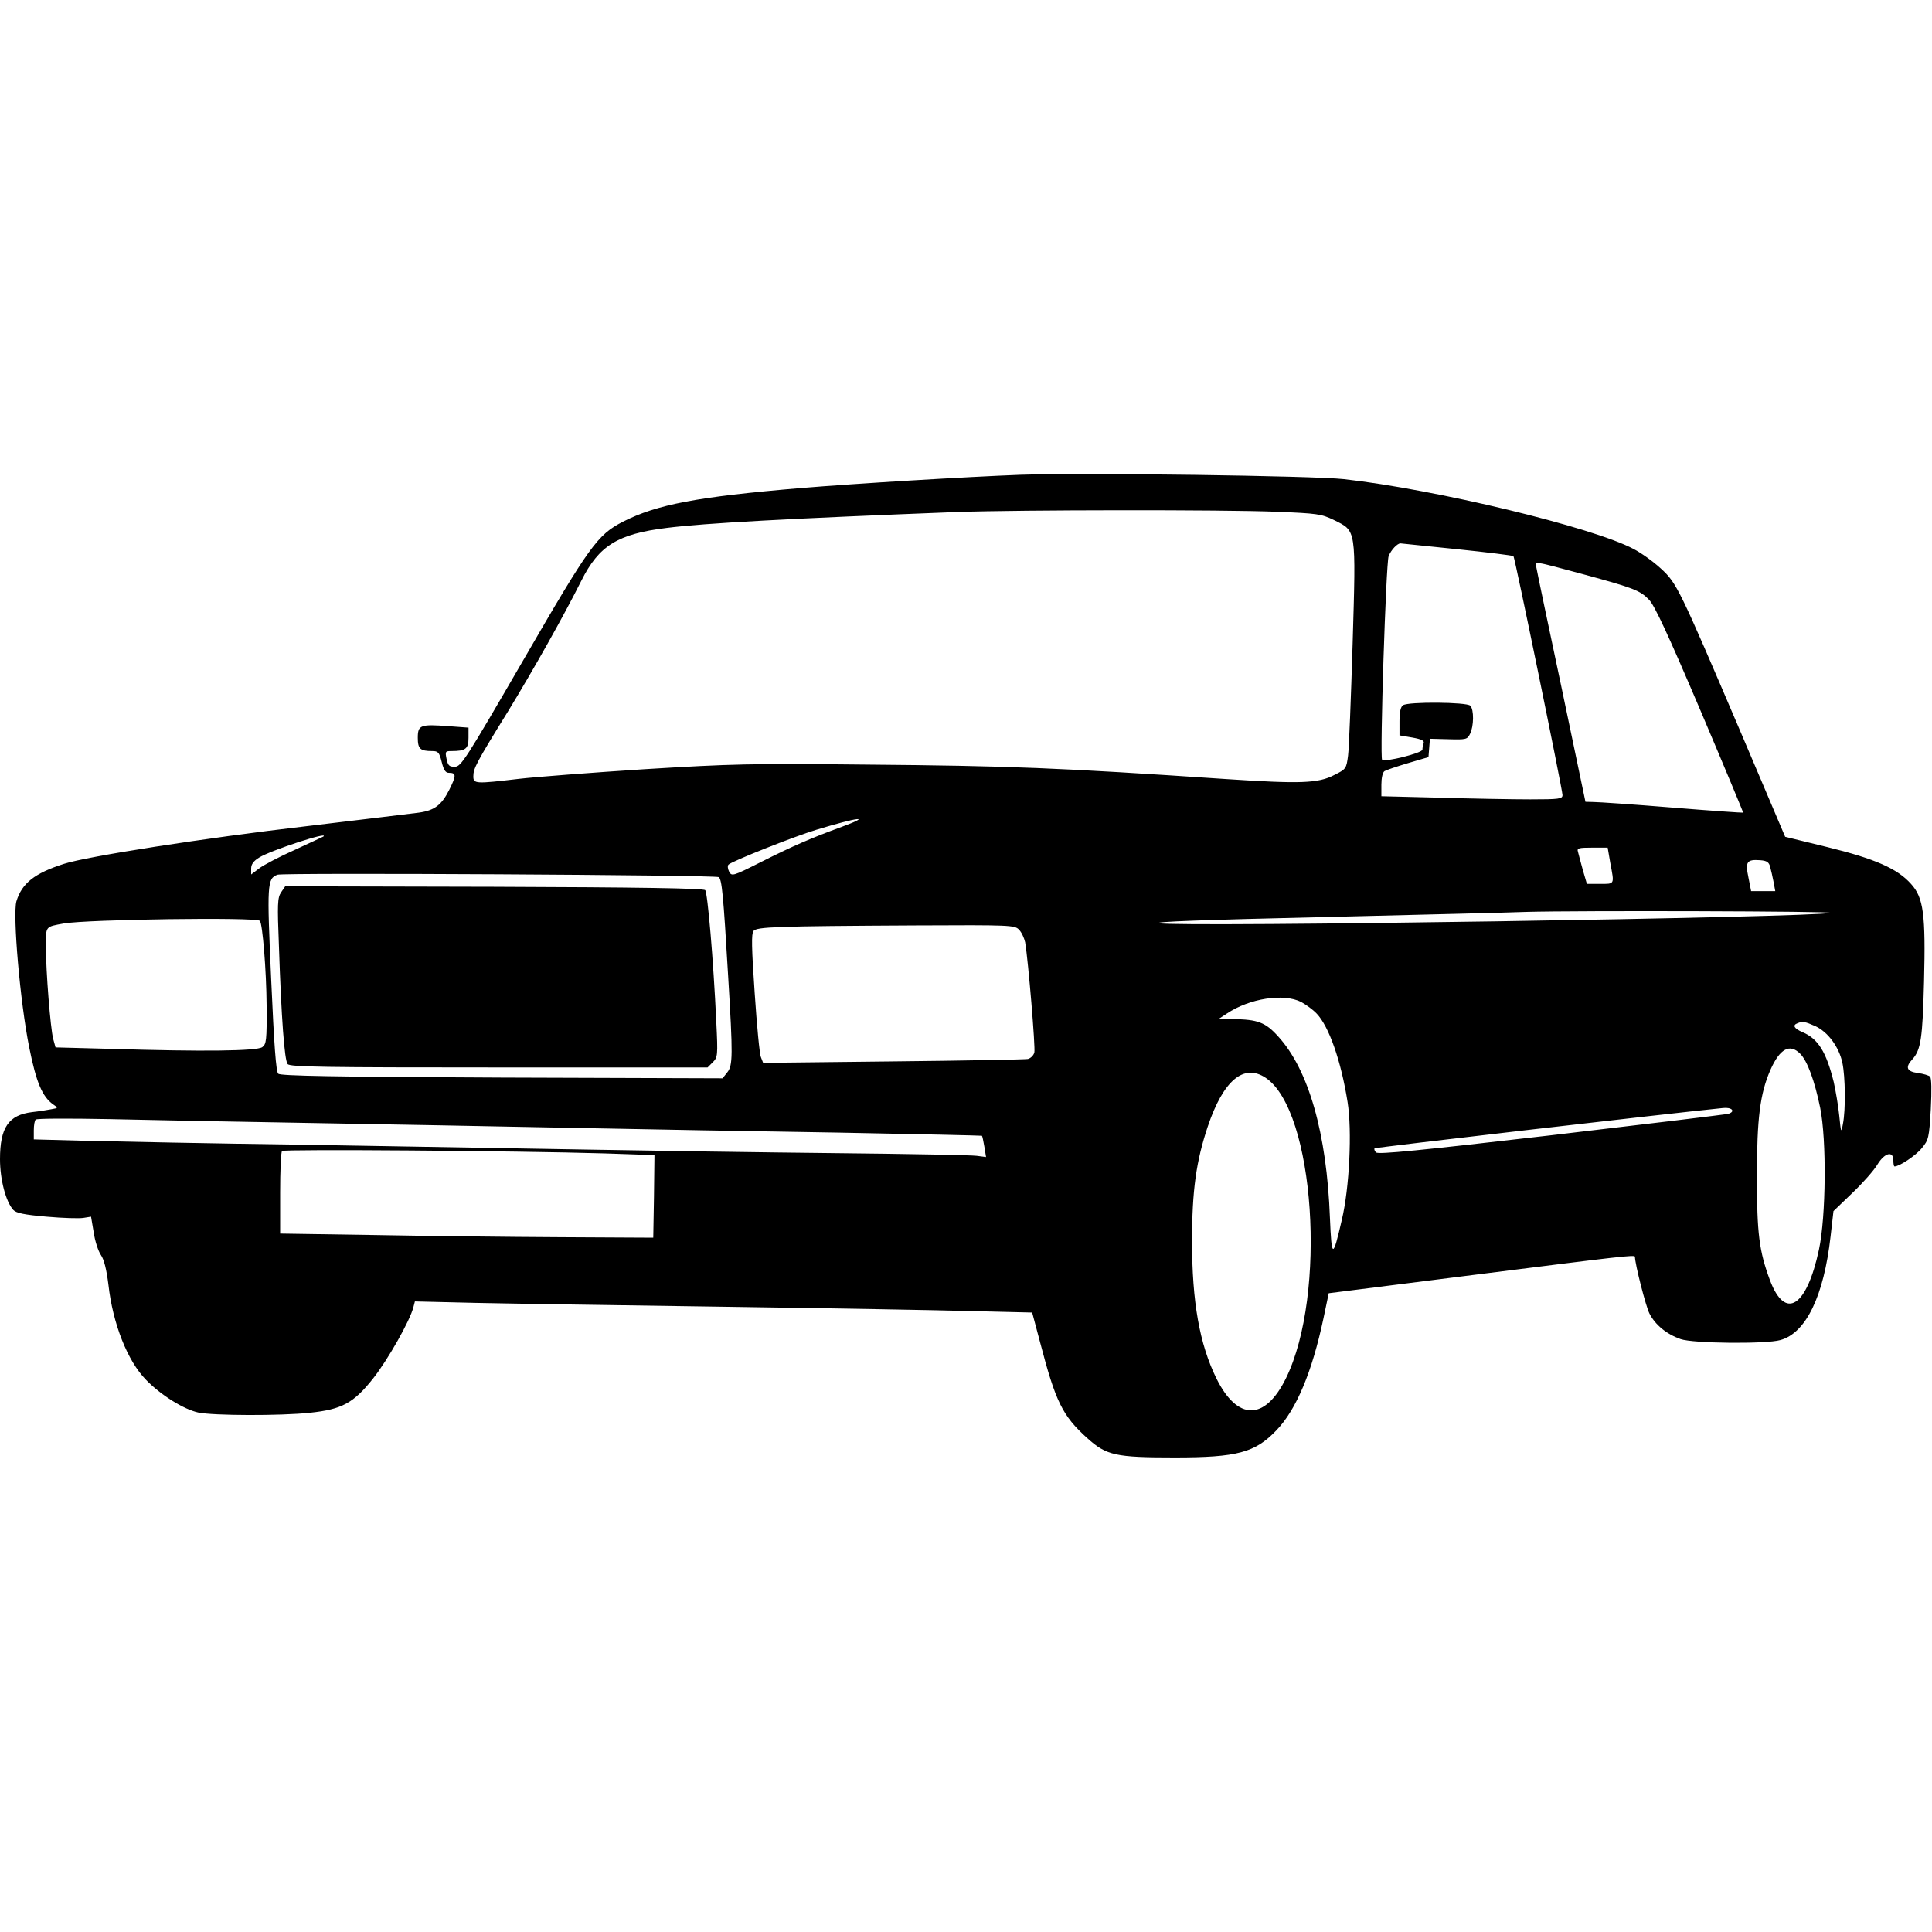
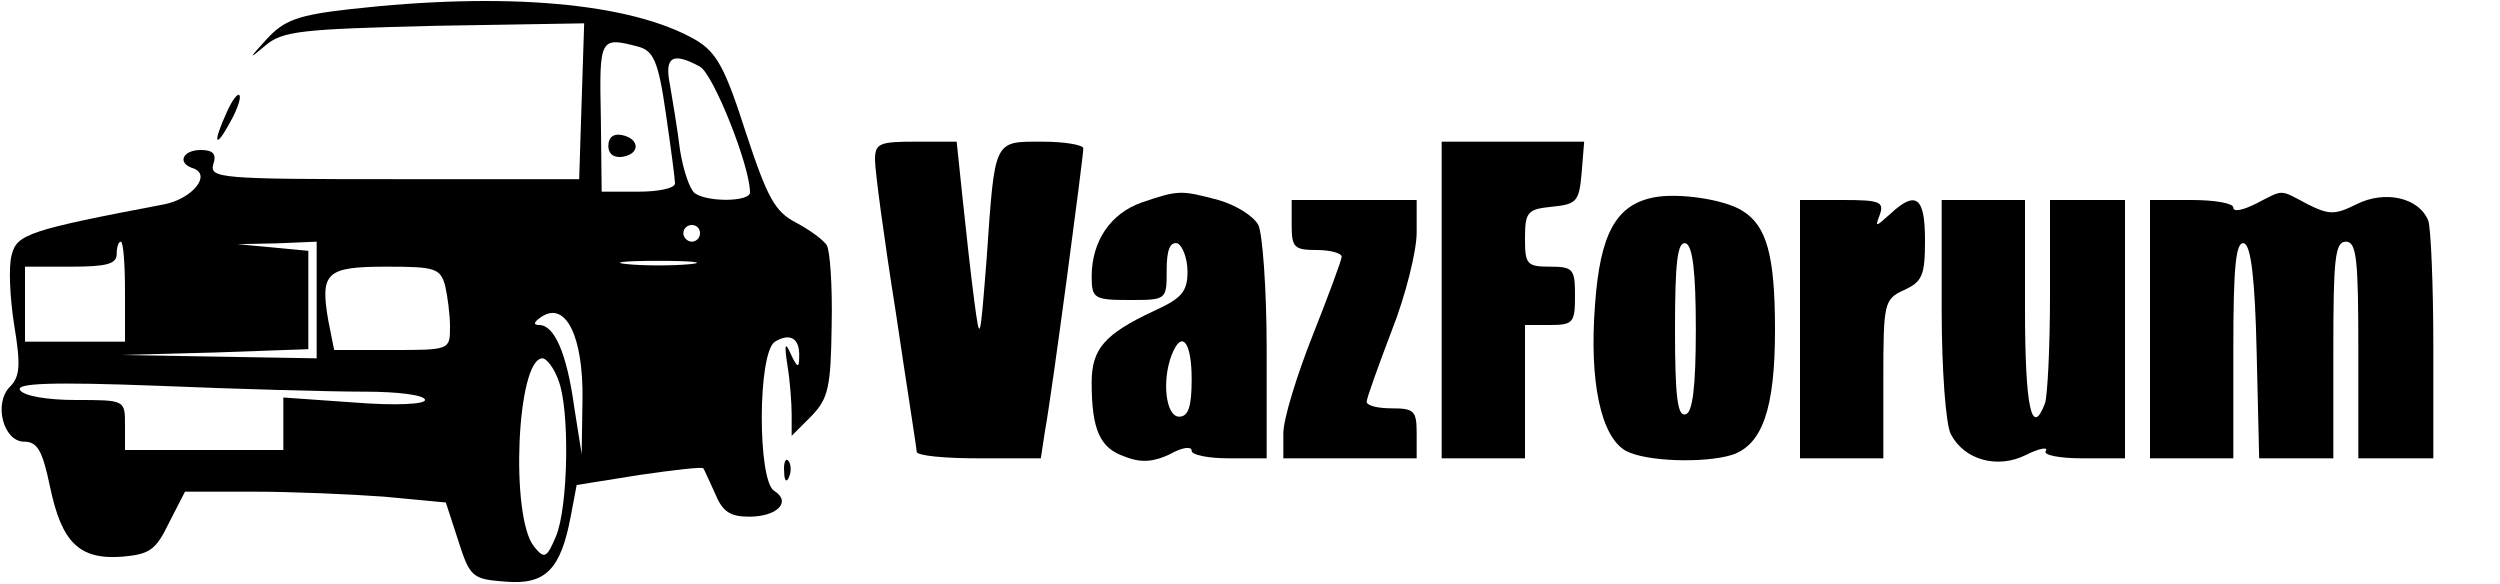
- <svg xmlns="http://www.w3.org/2000/svg" version="1.0" width="800pt" height="800pt" viewBox="0 0 800 800" preserveAspectRatio="xMidYMid meet">
-   <g transform="translate(0,800) scale(0.1,-0.1)" fill="#000000" stroke="none">
-     <path d="M4225 6034 c-216 -8 -682 -36 -910 -55 -428 -36 -595 -68 -735 -139 -106 -54 -139 -100 -414 -575 -239 -412 -257 -440 -283 -440 -23 0 -28 5 -34 33 -6 30 -5 32 20 32 59 0 71 9 71 55 l0 42 -82 6 c-117 9 -128 5 -128 -48 0 -46 10 -55 60 -55 24 0 29 -5 39 -45 8 -33 16 -45 29 -45 32 0 32 -11 2 -71 -32 -63 -61 -85 -126 -94 -22 -3 -230 -28 -464 -56 -423 -49 -909 -125 -1005 -156 -122 -39 -174 -80 -197 -155 -16 -55 15 -417 53 -605 29 -145 54 -204 99 -236 22 -15 21 -15 -7 -20 -15 -3 -52 -9 -80 -12 -98 -12 -133 -64 -133 -195 0 -84 24 -176 55 -210 12 -13 45 -20 138 -28 67 -6 136 -8 153 -5 l31 5 11 -65 c5 -36 19 -78 30 -94 13 -19 23 -59 31 -123 18 -161 79 -316 156 -394 61 -63 156 -122 216 -135 61 -13 342 -14 462 -1 133 14 181 40 262 142 60 76 153 239 167 296 l6 23 254 -6 c139 -3 602 -10 1028 -16 426 -6 887 -14 1025 -18 l249 -6 33 -124 c64 -245 92 -303 195 -396 80 -72 117 -80 363 -80 258 0 332 20 420 112 83 86 148 242 195 463 l22 105 617 78 c594 75 651 82 651 73 0 -30 45 -206 60 -235 24 -47 70 -85 129 -106 52 -18 353 -21 413 -4 106 29 180 182 208 429 l12 105 78 75 c43 41 90 94 104 118 30 49 66 58 66 17 0 -14 2 -25 5 -25 20 0 88 45 113 76 28 34 30 42 37 161 4 79 3 129 -3 135 -5 5 -28 12 -51 15 -46 6 -53 24 -22 57 35 39 42 87 48 321 7 280 -2 348 -54 405 -56 63 -149 104 -345 152 l-176 43 -187 440 c-252 590 -262 611 -328 671 -29 27 -80 64 -113 81 -169 90 -821 247 -1199 289 -125 14 -1075 27 -1340 18z m1061 -153 c169 -7 185 -9 237 -34 94 -47 92 -30 78 -511 -7 -226 -15 -435 -19 -465 -7 -53 -8 -56 -57 -80 -66 -35 -142 -37 -447 -17 -698 47 -898 55 -1493 60 -473 5 -556 3 -915 -19 -217 -14 -452 -32 -521 -40 -179 -21 -189 -21 -189 10 0 33 11 55 144 270 106 174 231 396 303 540 73 146 151 194 353 219 158 20 507 39 1205 66 258 9 1098 10 1321 1z m747 -155 c126 -13 231 -26 234 -29 6 -7 202 -962 203 -989 0 -16 -13 -18 -133 -18 -74 0 -242 3 -375 7 l-242 6 0 48 c0 27 5 51 13 56 6 4 50 19 97 33 l85 25 3 38 3 38 77 -2 c72 -2 78 -1 89 22 16 31 17 101 1 117 -15 15 -255 17 -278 2 -10 -6 -15 -27 -15 -67 l0 -58 53 -9 c39 -7 51 -13 47 -24 -3 -7 -5 -19 -5 -26 0 -14 -156 -53 -167 -42 -10 9 16 813 27 843 10 26 36 53 49 53 3 0 109 -11 234 -24z m527 -105 c206 -56 231 -66 268 -104 23 -23 79 -144 212 -456 99 -233 179 -425 178 -426 -2 -1 -133 8 -293 21 -159 13 -306 23 -325 23 l-35 1 -99 473 c-55 259 -102 483 -104 496 -6 29 -18 30 198 -28z m-3075 -1045 c-126 -46 -202 -79 -337 -147 -115 -58 -118 -58 -129 -38 -6 12 -7 25 -2 29 14 14 273 117 363 144 175 53 235 60 105 12z m-2146 -40 c-2 -1 -55 -26 -118 -55 -63 -28 -130 -63 -148 -77 l-33 -25 0 25 c0 17 10 31 33 45 48 30 293 110 266 87z m5329 -110 c17 -90 19 -86 -43 -86 l-54 0 -17 58 c-8 31 -18 65 -20 75 -5 15 3 17 59 17 l64 0 11 -64z m662 -16 c4 -14 10 -42 14 -62 l7 -38 -50 0 -50 0 -11 56 c-14 66 -7 76 49 72 27 -2 36 -8 41 -28z m-4354 -42 c13 -9 19 -69 39 -408 20 -332 20 -372 -4 -401 l-19 -24 -914 3 c-698 3 -916 7 -926 16 -9 9 -17 117 -29 388 -18 398 -17 420 26 436 26 9 1812 -1 1827 -10z m4604 -148 c-57 -19 -2696 -60 -2780 -43 -31 6 179 14 700 26 410 10 779 19 820 21 209 6 1282 3 1260 -4z m-6504 -33 c11 -11 27 -205 28 -350 1 -146 -1 -160 -18 -173 -23 -16 -241 -19 -629 -7 l-227 6 -10 36 c-11 44 -30 277 -30 383 0 84 -3 80 74 94 97 17 796 27 812 11z m3143 -36 c11 -11 22 -35 26 -53 13 -79 43 -437 38 -456 -3 -12 -15 -24 -27 -27 -11 -2 -263 -7 -558 -10 l-538 -6 -9 23 c-6 13 -17 132 -26 266 -13 188 -14 246 -5 257 14 17 88 20 673 23 391 2 408 1 426 -17z m1169 -300 c20 -11 49 -32 64 -48 51 -53 101 -196 128 -366 19 -118 8 -355 -24 -489 -37 -161 -42 -160 -49 8 -13 351 -88 614 -214 752 -53 59 -85 71 -188 72 l-60 0 35 23 c94 63 235 85 308 48z m2129 -100 c52 -24 98 -86 112 -152 12 -57 14 -194 2 -254 -7 -38 -8 -36 -15 35 -4 41 -15 104 -23 140 -31 125 -65 179 -129 206 -35 15 -43 29 -21 37 21 9 31 7 74 -12z m-63 -114 c30 -30 60 -112 83 -224 27 -133 24 -452 -5 -587 -51 -239 -140 -295 -203 -127 -45 121 -54 194 -54 431 0 239 13 342 56 440 39 88 80 110 123 67z m-2213 -100 c203 -136 254 -897 84 -1244 -87 -177 -201 -177 -288 -1 -70 142 -101 318 -101 568 0 211 17 331 65 475 64 191 149 263 240 202z m1916 -149 c-12 -3 -343 -43 -735 -89 -544 -63 -715 -80 -724 -71 -6 6 -9 14 -6 17 4 4 1205 143 1443 167 36 4 53 -14 22 -24z m-5877 -38 c294 -5 778 -14 1075 -20 297 -6 803 -15 1124 -20 322 -6 586 -12 587 -13 2 -2 6 -22 10 -45 l7 -43 -39 5 c-22 3 -282 8 -579 11 -297 3 -767 10 -1045 15 -278 5 -804 14 -1170 20 -366 5 -765 13 -887 16 l-223 6 0 37 c0 21 3 41 8 45 4 5 140 5 302 2 162 -4 536 -11 830 -16z m1223 -126 l207 -7 -2 -171 -3 -171 -380 2 c-209 1 -557 5 -772 9 l-393 6 0 168 c0 91 3 170 8 174 7 8 962 1 1335 -10z" />
-     <path d="M1164 4305 c-15 -22 -16 -48 -9 -223 10 -300 23 -472 36 -488 10 -12 147 -14 875 -14 l864 0 21 21 c21 21 22 27 15 168 -12 257 -36 535 -46 545 -8 8 -285 12 -875 14 l-864 2 -17 -25z" />
+ <svg xmlns="http://www.w3.org/2000/svg" version="1.0" width="300pt" height="70pt" viewBox="0 0 300 70" preserveAspectRatio="xMidYMid meet">
+   <g transform="translate(0,70) scale(0.1,-0.1)" fill="#000000" stroke="none">
+     <path d="M420 689 c-62 -7 -79 -13 -100 -36 -22 -24 -22 -25 -2 -8 21 18 43 20 203 24 l180 3 -3 -93 -3 -94 -222 0 c-208 0 -222 1 -217 18 4 12 0 17 -15 17 -22 0 -29 -16 -9 -22 22 -8 -1 -36 -34 -43 -163 -31 -178 -36 -184 -61 -4 -14 -2 -52 3 -84 8 -48 7 -62 -5 -74 -20 -20 -8 -66 17 -66 16 0 22 -11 31 -54 14 -67 35 -88 87 -84 33 3 40 8 56 41 l19 37 82 0 c46 0 116 -3 157 -6 l74 -7 15 -46 c14 -44 17 -46 57 -49 48 -4 66 15 78 79 l7 37 75 12 c41 6 76 10 77 8 1 -1 7 -15 14 -30 9 -22 18 -28 41 -28 34 0 51 18 30 31 -20 12 -20 166 1 179 18 11 30 4 29 -18 0 -14 -2 -14 -10 3 -7 16 -8 12 -4 -14 3 -18 5 -45 5 -59 l0 -25 24 24 c20 21 23 34 24 109 1 47 -2 90 -6 96 -4 6 -20 18 -37 27 -25 13 -34 29 -60 108 -25 78 -35 96 -60 111 -78 45 -229 58 -415 37z m346 -45 c18 -5 24 -17 33 -80 6 -41 11 -79 11 -84 0 -6 -20 -10 -44 -10 l-44 0 -1 90 c-2 95 -1 96 45 84z m74 -24 c16 -9 60 -119 60 -151 0 -11 -50 -12 -66 -1 -6 4 -14 27 -18 52 -3 25 -9 60 -12 78 -7 34 3 40 36 22z m0 -200 c0 -5 -4 -10 -10 -10 -5 0 -10 5 -10 10 0 6 5 10 10 10 6 0 10 -4 10 -10z m-690 -70 l0 -60 -60 0 -60 0 0 45 0 45 55 0 c42 0 55 3 55 15 0 8 2 15 5 15 3 0 5 -27 5 -60z m230 -10 l0 -70 -117 2 -118 2 113 3 112 4 0 59 0 59 -42 4 -43 4 48 1 47 2 0 -70z m448 43 c-21 -2 -55 -2 -75 0 -21 2 -4 4 37 4 41 0 58 -2 38 -4z m-294 -25 c3 -13 6 -35 6 -50 0 -28 0 -28 -70 -28 l-69 0 -7 35 c-10 58 -3 65 70 65 58 0 64 -2 70 -22z m165 -137 l-1 -66 -9 57 c-9 65 -24 98 -42 98 -8 0 -6 4 3 10 29 19 50 -24 49 -99z m-29 23 c14 -35 12 -153 -3 -188 -11 -26 -14 -27 -26 -12 -29 35 -21 226 10 226 5 0 14 -12 19 -26z m-232 -14 c39 0 72 -4 72 -10 0 -5 -34 -7 -85 -3 l-85 6 0 -32 0 -31 -95 0 -95 0 0 30 c0 30 0 30 -59 30 -35 0 -63 5 -67 12 -5 8 36 10 167 5 96 -4 207 -7 247 -7z" />
+     <path d="M730 525 c0 -10 7 -15 18 -13 21 4 19 22 -2 26 -10 2 -16 -3 -16 -13z" />
+     <path d="M272 565 c-17 -37 -14 -45 4 -12 9 16 14 31 11 33 -2 2 -9 -7 -15 -21z" />
+     <path d="M1050 508 c0 -13 11 -95 25 -183 13 -88 25 -163 25 -167 0 -5 34 -8 75 -8 l74 0 5 33 c8 42 46 329 46 339 0 4 -22 8 -49 8 -59 0 -57 4 -67 -140 -8 -101 -8 -103 -15 -50 -4 30 -10 85 -14 123 l-7 67 -49 0 c-44 0 -49 -2 -49 -22z" />
+     <path d="M1730 340 l0 -190 50 0 50 0 0 80 0 80 30 0 c28 0 30 3 30 35 0 32 -2 35 -30 35 -28 0 -30 3 -30 34 0 32 3 35 33 38 29 3 32 6 35 41 l3 37 -85 0 -86 0 0 -190z" />
+     <path d="M1370 457 c-37 -13 -60 -46 -60 -89 0 -26 3 -28 45 -28 45 0 45 0 45 36 0 24 4 34 13 32 6 -3 12 -18 12 -34 0 -24 -7 -32 -40 -47 -60 -28 -75 -46 -75 -86 0 -57 10 -79 40 -89 20 -8 35 -6 54 3 14 8 26 10 26 4 0 -5 20 -9 45 -9 l45 0 0 131 c0 72 -5 139 -10 149 -6 11 -27 24 -48 30 -45 12 -48 12 -92 -3z m60 -212 c0 -33 -4 -45 -15 -45 -16 0 -21 43 -9 74 12 31 24 16 24 -29z" />
+     <path d="M1984 463 c-45 -9 -64 -44 -70 -129 -7 -92 7 -158 37 -175 24 -13 94 -15 127 -5 37 12 52 56 52 150 0 90 -10 125 -39 143 -22 14 -78 22 -107 16z m51 -158 c0 -70 -4 -100 -12 -102 -10 -4 -13 21 -13 102 0 81 3 106 13 103 8 -3 12 -33 12 -103z" />
+     <path d="M2708 456 c-16 -8 -28 -11 -28 -5 0 5 -22 9 -50 9 l-50 0 0 -155 0 -155 50 0 50 0 0 131 c0 100 3 130 13 127 8 -3 13 -41 15 -131 l3 -127 44 0 45 0 0 130 c0 109 2 130 15 130 13 0 15 -21 15 -130 l0 -130 45 0 45 0 0 134 c0 74 -3 142 -6 151 -11 28 -52 37 -86 20 -26 -13 -33 -13 -59 0 -34 18 -28 18 -61 1z" />
+     <path d="M1550 430 c0 -27 3 -30 30 -30 17 0 30 -4 30 -8 0 -4 -16 -47 -35 -95 -19 -48 -35 -100 -35 -117 l0 -30 80 0 80 0 0 30 c0 27 -3 30 -30 30 -16 0 -30 3 -30 8 0 4 14 43 30 85 17 43 30 96 30 118 l0 39 -75 0 -75 0 0 -30z" />
+     <path d="M2160 305 l0 -155 50 0 50 0 0 95 c0 92 1 96 25 107 22 10 25 18 25 60 0 52 -11 60 -42 31 -18 -16 -18 -16 -12 0 5 15 -1 17 -45 17 l-51 0 0 -155z" />
+     <path d="M2330 329 c0 -73 5 -139 11 -150 16 -31 56 -42 90 -25 16 8 27 10 24 5 -4 -5 16 -9 44 -9 l51 0 0 155 0 155 -45 0 -45 0 0 -114 c0 -63 -3 -121 -6 -130 -16 -42 -24 -5 -24 114 l0 130 -50 0 -50 0 0 -131z" />
+     <path d="M941 134 c0 -11 3 -14 6 -6 3 7 2 16 -1 19 -3 4 -6 -2 -5 -13z" />
  </g>
</svg>
